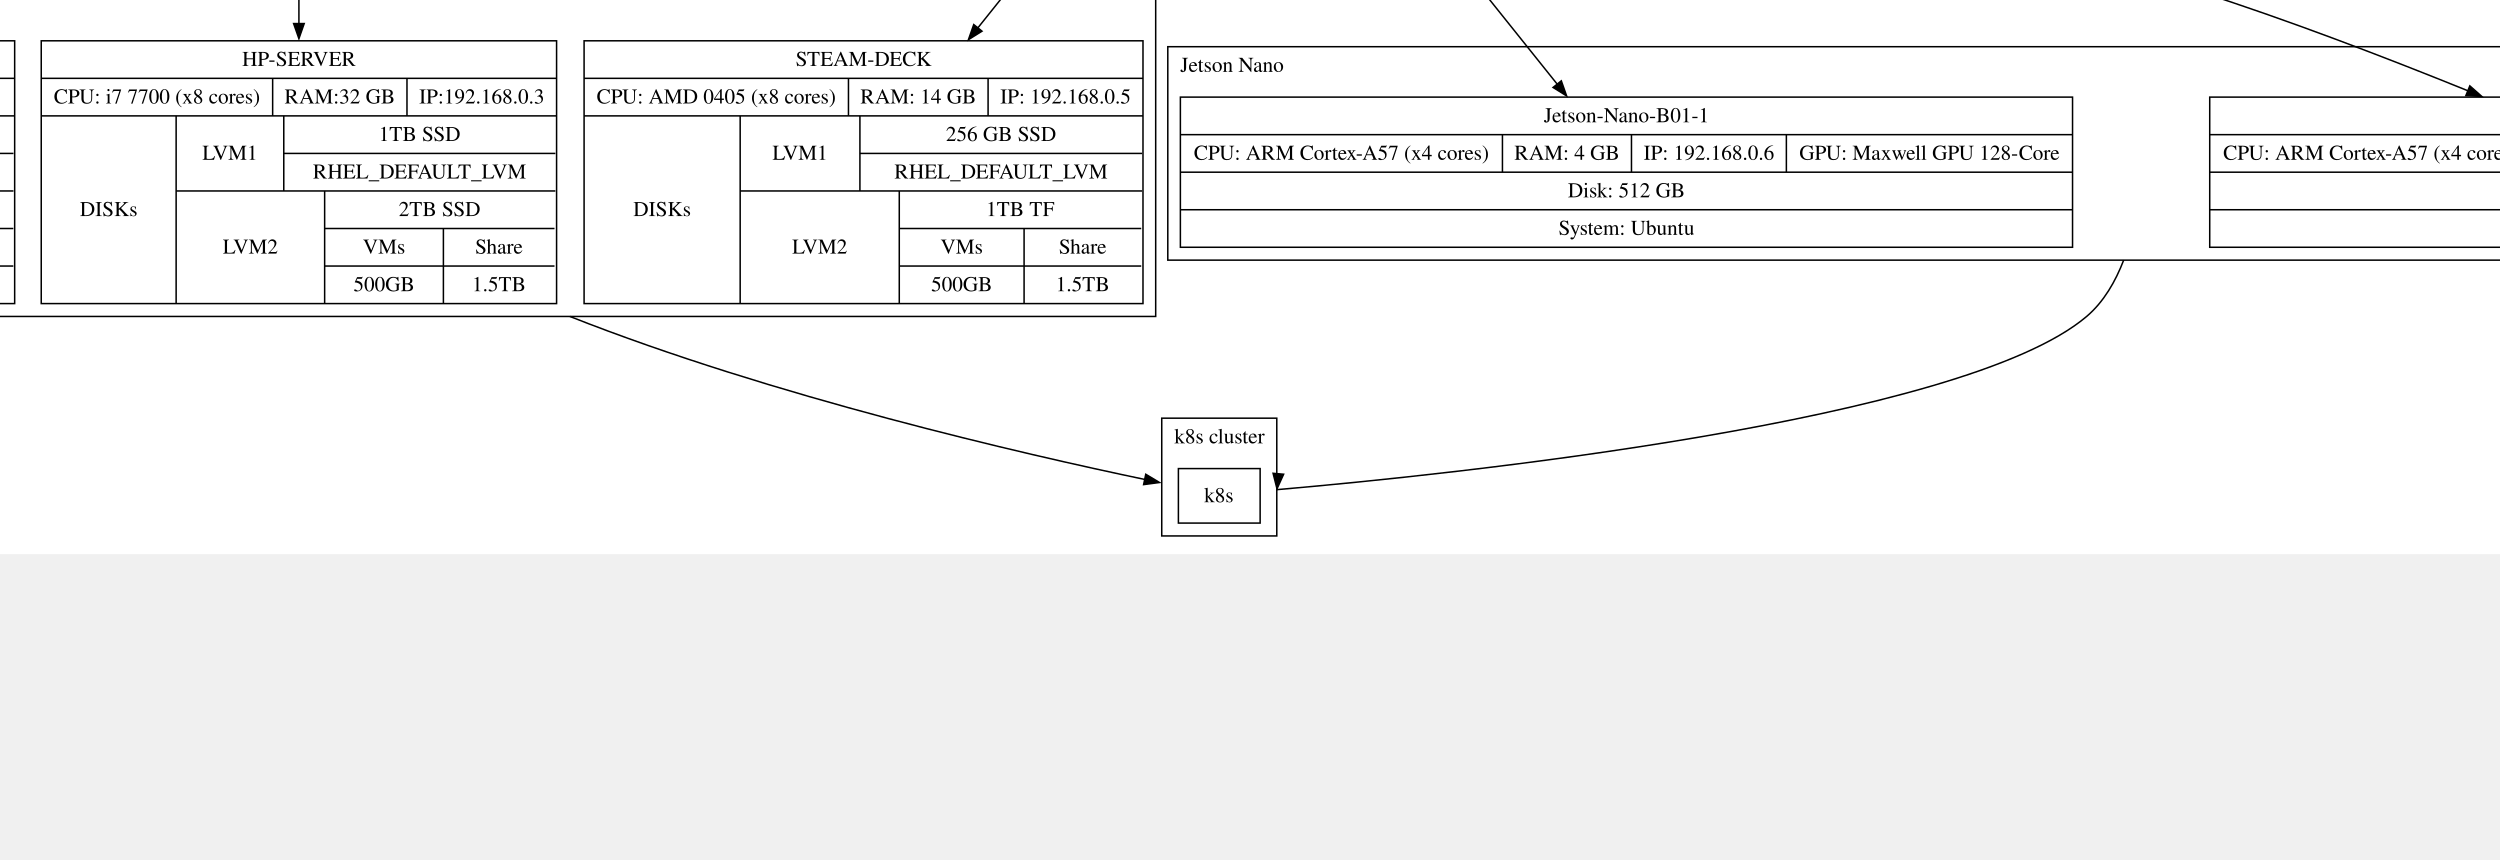
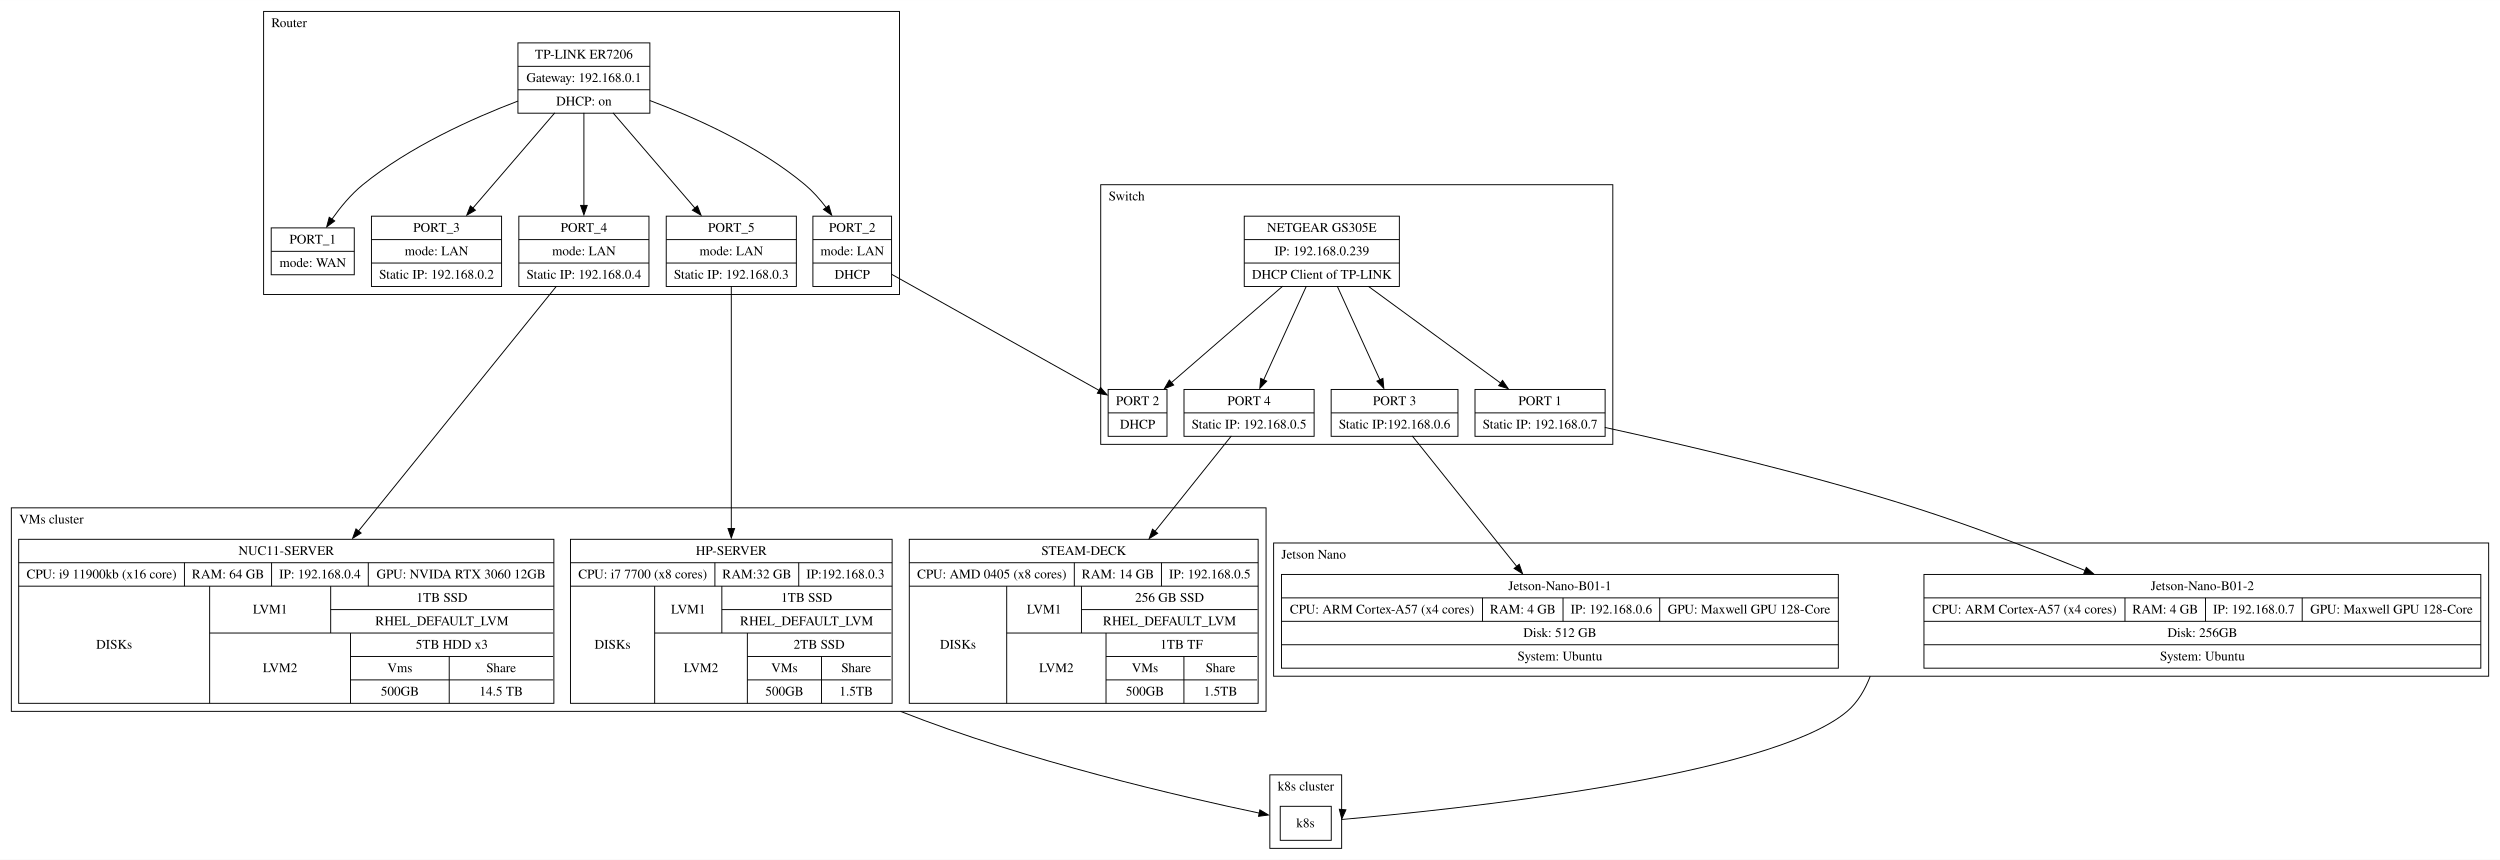
<svg xmlns="http://www.w3.org/2000/svg" width="2646pt" height="910pt" viewBox="0.00 0.00 2646.00 909.80">
-   <g id="graph0" class="graph" transform="translate(-917.279,579.9606) scale(1.60214)" data-name="">
+   <g id="graph0" class="graph" transform="translate(4,905.8) scale(1)" data-name="">
    <polygon fill="white" stroke="none" points="-4,4 -4,-905.8 2642,-905.8 2642,4 -4,4" style="" />
    <g id="clust1" class="cluster" data-name="cluster_router">
      <polygon fill="none" stroke="black" points="275,-594.2 275,-893.8 948,-893.8 948,-594.2 275,-594.2" style="" />
      <text text-anchor="middle" x="302.05" y="-877.2" font-family="Times,serif" font-size="14.00" style="">Router</text>
    </g>
    <g id="clust2" class="cluster" data-name="cluster_switch">
      <polygon fill="none" stroke="black" points="1161,-435.6 1161,-710.4 1703,-710.4 1703,-435.6 1161,-435.6" style="" />
      <text text-anchor="middle" x="1188.44" y="-693.8" font-family="Times,serif" font-size="14.00" style="">Switch</text>
    </g>
    <g id="clust3" class="cluster" data-name="cluster_vm">
      <polygon fill="none" stroke="black" points="8,-153 8,-368.4 1336,-368.4 1336,-153 8,-153" style="" />
      <text text-anchor="middle" x="50.41" y="-351.8" font-family="Times,serif" font-size="14.00" style="">VMs cluster</text>
    </g>
    <g id="clust4" class="cluster" data-name="cluster_jetson">
      <polygon fill="none" stroke="black" points="1344,-190.2 1344,-331.2 2630,-331.2 2630,-190.2 1344,-190.2" style="" />
      <text text-anchor="middle" x="1386.41" y="-314.6" font-family="Times,serif" font-size="14.00" style="">Jetson Nano</text>
    </g>
    <g id="clust5" class="cluster" data-name="cluster_k8s">
      <polygon fill="none" stroke="black" points="1340,-8 1340,-85.8 1416,-85.8 1416,-8 1340,-8" style="" />
      <text text-anchor="middle" x="1378.13" y="-69.2" font-family="Times,serif" font-size="14.00" style="">k8s cluster</text>
    </g>
    <g id="node1" class="node" pointer-events="visible" data-name="TPlink">
      <polygon fill="none" stroke="black" points="544.18,-786.1 544.18,-860.5 683.82,-860.5 683.82,-786.1 544.18,-786.1" style="" />
      <text text-anchor="middle" x="614" y="-843.9" font-family="Times,serif" font-size="14.00" style="">TP-LINK ER7206</text>
      <polyline fill="none" stroke="black" points="544.18,-835.7 683.82,-835.7" style="" />
      <text text-anchor="middle" x="614" y="-819.1" font-family="Times,serif" font-size="14.00" style="">Gateway: 192.168.0.1</text>
      <polyline fill="none" stroke="black" points="544.18,-810.9 683.82,-810.9" style="" />
      <text text-anchor="middle" x="614" y="-794.3" font-family="Times,serif" font-size="14.00" style="">DHCP: on</text>
    </g>
    <g id="node2" class="node" pointer-events="visible" data-name="P1">
      <polygon fill="none" stroke="black" points="283.04,-615.1 283.04,-664.7 370.96,-664.7 370.96,-615.1 283.04,-615.1" style="" />
      <text text-anchor="middle" x="327" y="-648.1" font-family="Times,serif" font-size="14.00" style="">PORT_1</text>
      <polyline fill="none" stroke="black" points="283.04,-639.9 370.96,-639.9" style="" />
      <text text-anchor="middle" x="327" y="-623.3" font-family="Times,serif" font-size="14.00" style="">mode: WAN</text>
    </g>
    <g id="edge1" class="edge" data-name="TPlink-&gt;P1">
      <path fill="none" stroke="black" d="M544.32,-798.99C495.01,-780.23 429.18,-750.39 380,-710.4 367.43,-700.18 356.12,-686.39 347.22,-673.79" style="" />
      <polygon fill="black" stroke="black" points="350.25,-672.03 341.74,-665.72 344.46,-675.96 350.25,-672.03" style="" />
    </g>
    <g id="node3" class="node" pointer-events="visible" data-name="P3">
      <polygon fill="none" stroke="black" points="389.14,-602.7 389.14,-677.1 526.86,-677.1 526.86,-602.7 389.14,-602.7" style="" />
      <text text-anchor="middle" x="458" y="-660.5" font-family="Times,serif" font-size="14.00" style="">PORT_3</text>
      <polyline fill="none" stroke="black" points="389.14,-652.3 526.86,-652.3" style="" />
      <text text-anchor="middle" x="458" y="-635.7" font-family="Times,serif" font-size="14.00" style="">mode: LAN</text>
      <polyline fill="none" stroke="black" points="389.14,-627.5 526.86,-627.5" style="" />
      <text text-anchor="middle" x="458" y="-610.9" font-family="Times,serif" font-size="14.00" style="">Static IP: 192.168.0.2</text>
    </g>
    <g id="edge3" class="edge" data-name="TPlink-&gt;P3">
      <path fill="none" stroke="black" d="M583.18,-786.46C558.26,-757.49 523.06,-716.55 496.32,-685.46" style="" />
      <polygon fill="black" stroke="black" points="499.18,-683.42 490.01,-678.12 493.88,-687.99 499.18,-683.42" style="" />
    </g>
    <g id="node4" class="node" pointer-events="visible" data-name="P4">
      <polygon fill="none" stroke="black" points="545.14,-602.7 545.14,-677.1 682.86,-677.1 682.86,-602.7 545.14,-602.7" style="" />
      <text text-anchor="middle" x="614" y="-660.5" font-family="Times,serif" font-size="14.00" style="">PORT_4</text>
      <polyline fill="none" stroke="black" points="545.14,-652.3 682.86,-652.3" style="" />
      <text text-anchor="middle" x="614" y="-635.7" font-family="Times,serif" font-size="14.00" style="">mode: LAN</text>
      <polyline fill="none" stroke="black" points="545.14,-627.5 682.86,-627.5" style="" />
      <text text-anchor="middle" x="614" y="-610.9" font-family="Times,serif" font-size="14.00" style="">Static IP: 192.168.0.4</text>
    </g>
    <g id="edge4" class="edge" data-name="TPlink-&gt;P4">
      <path fill="none" stroke="black" d="M614,-786.46C614,-758.35 614,-718.99 614,-688.28" style="" />
      <polygon fill="black" stroke="black" points="617.5,-688.49 614,-678.49 610.5,-688.49 617.5,-688.49" style="" />
    </g>
    <g id="node5" class="node" pointer-events="visible" data-name="P5">
      <polygon fill="none" stroke="black" points="701.14,-602.7 701.14,-677.1 838.86,-677.1 838.86,-602.7 701.14,-602.7" style="" />
      <text text-anchor="middle" x="770" y="-660.5" font-family="Times,serif" font-size="14.00" style="">PORT_5</text>
      <polyline fill="none" stroke="black" points="701.14,-652.3 838.86,-652.3" style="" />
      <text text-anchor="middle" x="770" y="-635.7" font-family="Times,serif" font-size="14.00" style="">mode: LAN</text>
      <polyline fill="none" stroke="black" points="701.14,-627.5 838.86,-627.5" style="" />
      <text text-anchor="middle" x="770" y="-610.9" font-family="Times,serif" font-size="14.00" style="">Static IP: 192.168.0.3</text>
    </g>
    <g id="edge5" class="edge" data-name="TPlink-&gt;P5">
      <path fill="none" stroke="black" d="M644.82,-786.46C669.74,-757.49 704.94,-716.55 731.68,-685.46" style="" />
      <polygon fill="black" stroke="black" points="734.12,-687.99 737.99,-678.12 728.82,-683.42 734.12,-687.99" style="" />
    </g>
    <g id="node6" class="node" pointer-events="visible" data-name="P2">
      <polygon fill="none" stroke="black" points="856.37,-602.7 856.37,-677.1 939.63,-677.1 939.63,-602.7 856.37,-602.7" style="" />
      <text text-anchor="middle" x="898" y="-660.5" font-family="Times,serif" font-size="14.00" style="">PORT_2</text>
      <polyline fill="none" stroke="black" points="856.37,-652.3 939.63,-652.3" style="" />
      <text text-anchor="middle" x="898" y="-635.7" font-family="Times,serif" font-size="14.00" style="">mode: LAN</text>
      <polyline fill="none" stroke="black" points="856.37,-627.5 939.63,-627.5" style="" />
      <text text-anchor="middle" x="898" y="-610.9" font-family="Times,serif" font-size="14.00" style="">DHCP</text>
    </g>
    <g id="edge2" class="edge" data-name="TPlink-&gt;P2">
      <path fill="none" stroke="black" d="M683.75,-799.51C733.26,-780.95 799.3,-751.14 848,-710.4 856.29,-703.46 863.91,-694.86 870.56,-686.09" style="" />
      <polygon fill="black" stroke="black" points="873.25,-688.35 876.26,-678.19 867.57,-684.26 873.25,-688.35" style="" />
    </g>
    <g id="node14" class="node" pointer-events="visible" data-name="NUC">
      <polygon fill="none" stroke="black" points="15.78,-161.5 15.78,-335.1 582.22,-335.1 582.22,-161.5 15.78,-161.5" style="" />
      <text text-anchor="middle" x="299" y="-318.5" font-family="Times,serif" font-size="14.00" style="">NUC11-SERVER</text>
      <polyline fill="none" stroke="black" points="15.78,-310.3 582.22,-310.3" style="" />
      <text text-anchor="middle" x="103.49" y="-293.7" font-family="Times,serif" font-size="14.00" style="">CPU: i9 11900kb (x16 core)</text>
      <polyline fill="none" stroke="black" points="191.2,-285.5 191.2,-310.3" style="" />
      <text text-anchor="middle" x="237.32" y="-293.7" font-family="Times,serif" font-size="14.00" style="">RAM: 64 GB</text>
      <polyline fill="none" stroke="black" points="283.44,-285.5 283.44,-310.3" style="" />
      <text text-anchor="middle" x="334.61" y="-293.7" font-family="Times,serif" font-size="14.00" style="">IP: 192.168.0.4</text>
      <polyline fill="none" stroke="black" points="385.78,-285.5 385.78,-310.3" style="" />
      <text text-anchor="middle" x="484" y="-293.7" font-family="Times,serif" font-size="14.00" style="">GPU: NVIDA RTX 3060 12GB</text>
      <polyline fill="none" stroke="black" points="15.78,-285.5 582.22,-285.5" style="" />
      <text text-anchor="middle" x="116.83" y="-219.3" font-family="Times,serif" font-size="14.00" style="">DISKs</text>
      <polyline fill="none" stroke="black" points="217.89,-161.5 217.89,-285.5" style="" />
      <text text-anchor="middle" x="281.95" y="-256.5" font-family="Times,serif" font-size="14.00" style="">LVM1</text>
      <polyline fill="none" stroke="black" points="346,-235.9 346,-285.5" style="" />
      <text text-anchor="middle" x="463.72" y="-268.9" font-family="Times,serif" font-size="14.00" style="">1TB SSD</text>
      <polyline fill="none" stroke="black" points="346,-260.7 581.44,-260.7" style="" />
      <text text-anchor="middle" x="463.72" y="-244.1" font-family="Times,serif" font-size="14.00" style="">RHEL_DEFAULT_LVM</text>
      <polyline fill="none" stroke="black" points="217.89,-235.9 581.44,-235.9" style="" />
      <text text-anchor="middle" x="292.45" y="-194.5" font-family="Times,serif" font-size="14.00" style="">LVM2</text>
      <polyline fill="none" stroke="black" points="367,-161.5 367,-235.9" style="" />
      <text text-anchor="middle" x="474.17" y="-219.3" font-family="Times,serif" font-size="14.00" style="">5TB HDD x3</text>
      <polyline fill="none" stroke="black" points="367,-211.1 581.34,-211.1" style="" />
      <text text-anchor="middle" x="419.23" y="-194.5" font-family="Times,serif" font-size="14.00" style="">Vms</text>
      <polyline fill="none" stroke="black" points="367,-186.3 471.45,-186.3" style="" />
      <text text-anchor="middle" x="419.23" y="-169.7" font-family="Times,serif" font-size="14.00" style="">500GB</text>
      <polyline fill="none" stroke="black" points="471.45,-161.5 471.45,-211.1" style="" />
      <text text-anchor="middle" x="526.4" y="-194.5" font-family="Times,serif" font-size="14.00" style="">Share</text>
      <polyline fill="none" stroke="black" points="471.45,-186.3 581.34,-186.3" style="" />
      <text text-anchor="middle" x="526.4" y="-169.7" font-family="Times,serif" font-size="14.00" style="">14.5 TB</text>
    </g>
    <g id="edge11" class="edge" data-name="P4-&gt;NUC">
      <path fill="none" stroke="black" d="M584.93,-602.95C537.71,-544.54 442.84,-427.2 375.33,-343.71" style="" />
      <polygon fill="black" stroke="black" points="378.23,-341.73 369.23,-336.16 372.79,-346.13 378.23,-341.73" style="" />
    </g>
    <g id="node13" class="node" pointer-events="visible" data-name="HP">
      <polygon fill="none" stroke="black" points="599.78,-161.5 599.78,-335.1 940.22,-335.1 940.22,-161.5 599.78,-161.5" style="" />
      <text text-anchor="middle" x="770" y="-318.5" font-family="Times,serif" font-size="14.00" style="">HP-SERVER</text>
      <polyline fill="none" stroke="black" points="599.78,-310.3 940.22,-310.3" style="" />
      <text text-anchor="middle" x="676.21" y="-293.7" font-family="Times,serif" font-size="14.00" style="">CPU: i7 7700 (x8 cores)</text>
      <polyline fill="none" stroke="black" points="752.65,-285.5 752.65,-310.3" style="" />
      <text text-anchor="middle" x="797.02" y="-293.7" font-family="Times,serif" font-size="14.00" style="">RAM:32 GB</text>
      <polyline fill="none" stroke="black" points="841.39,-285.5 841.39,-310.3" style="" />
      <text text-anchor="middle" x="890.81" y="-293.7" font-family="Times,serif" font-size="14.00" style="">IP:192.168.0.3</text>
      <polyline fill="none" stroke="black" points="599.78,-285.5 940.22,-285.5" style="" />
      <text text-anchor="middle" x="644.33" y="-219.3" font-family="Times,serif" font-size="14.00" style="">DISKs</text>
      <polyline fill="none" stroke="black" points="688.89,-161.5 688.89,-285.5" style="" />
      <text text-anchor="middle" x="724.45" y="-256.5" font-family="Times,serif" font-size="14.00" style="">LVM1</text>
      <polyline fill="none" stroke="black" points="760,-235.9 760,-285.5" style="" />
      <text text-anchor="middle" x="849.72" y="-268.9" font-family="Times,serif" font-size="14.00" style="">1TB SSD</text>
      <polyline fill="none" stroke="black" points="760,-260.7 939.44,-260.7" style="" />
      <text text-anchor="middle" x="849.72" y="-244.1" font-family="Times,serif" font-size="14.00" style="">RHEL_DEFAULT_LVM</text>
      <polyline fill="none" stroke="black" points="688.89,-235.9 939.44,-235.9" style="" />
      <text text-anchor="middle" x="737.95" y="-194.5" font-family="Times,serif" font-size="14.00" style="">LVM2</text>
      <polyline fill="none" stroke="black" points="787,-161.5 787,-235.9" style="" />
      <text text-anchor="middle" x="862.92" y="-219.3" font-family="Times,serif" font-size="14.00" style="">2TB SSD</text>
      <polyline fill="none" stroke="black" points="787,-211.1 938.84,-211.1" style="" />
      <text text-anchor="middle" x="826.23" y="-194.5" font-family="Times,serif" font-size="14.00" style="">VMs</text>
      <polyline fill="none" stroke="black" points="787,-186.3 865.45,-186.3" style="" />
      <text text-anchor="middle" x="826.23" y="-169.7" font-family="Times,serif" font-size="14.00" style="">500GB</text>
      <polyline fill="none" stroke="black" points="865.45,-161.5 865.45,-211.1" style="" />
      <text text-anchor="middle" x="902.15" y="-194.5" font-family="Times,serif" font-size="14.00" style="">Share</text>
      <polyline fill="none" stroke="black" points="865.45,-186.3 938.84,-186.3" style="" />
      <text text-anchor="middle" x="902.15" y="-169.7" font-family="Times,serif" font-size="14.00" style="">1.5TB</text>
    </g>
    <g id="edge10" class="edge" data-name="P5-&gt;HP">
      <path fill="none" stroke="black" d="M770,-602.95C770,-545.13 770,-429.57 770,-346.26" style="" />
      <polygon fill="black" stroke="black" points="773.5,-346.49 770,-336.49 766.5,-346.49 773.5,-346.49" style="" />
    </g>
    <g id="node11" class="node" pointer-events="visible" data-name="SP2">
      <polygon fill="none" stroke="black" points="1168.86,-444.1 1168.86,-493.7 1231.14,-493.7 1231.14,-444.1 1168.86,-444.1" style="" />
      <text text-anchor="middle" x="1200" y="-477.1" font-family="Times,serif" font-size="14.00" style="">PORT 2</text>
      <polyline fill="none" stroke="black" points="1168.86,-468.9 1231.14,-468.9" style="" />
      <text text-anchor="middle" x="1200" y="-452.3" font-family="Times,serif" font-size="14.00" style="">DHCP</text>
    </g>
    <g id="edge13" class="edge" data-name="P2-&gt;SP2">
      <path fill="none" stroke="black" d="M939.36,-615.76C997.27,-583.35 1101.86,-524.82 1159.37,-492.64" style="" />
      <polygon fill="black" stroke="black" points="1160.86,-495.81 1167.88,-487.87 1157.44,-489.7 1160.86,-495.81" style="" />
    </g>
    <g id="node7" class="node" pointer-events="visible" data-name="Switch">
      <polygon fill="none" stroke="black" points="1312.92,-602.7 1312.92,-677.1 1477.08,-677.1 1477.08,-602.7 1312.92,-602.7" style="" />
      <text text-anchor="middle" x="1395" y="-660.5" font-family="Times,serif" font-size="14.00" style="">NETGEAR GS305E</text>
      <polyline fill="none" stroke="black" points="1312.92,-652.3 1477.08,-652.3" style="" />
      <text text-anchor="middle" x="1395" y="-635.7" font-family="Times,serif" font-size="14.00" style="">IP: 192.168.0.239</text>
      <polyline fill="none" stroke="black" points="1312.92,-627.5 1477.08,-627.5" style="" />
      <text text-anchor="middle" x="1395" y="-610.9" font-family="Times,serif" font-size="14.00" style="">DHCP Client of TP-LINK</text>
    </g>
    <g id="node8" class="node" pointer-events="visible" data-name="SP1">
      <polygon fill="none" stroke="black" points="1557.14,-444.1 1557.14,-493.7 1694.86,-493.7 1694.86,-444.1 1557.14,-444.1" style="" />
      <text text-anchor="middle" x="1626" y="-477.1" font-family="Times,serif" font-size="14.00" style="">PORT 1</text>
      <polyline fill="none" stroke="black" points="1557.14,-468.9 1694.86,-468.9" style="" />
      <text text-anchor="middle" x="1626" y="-452.3" font-family="Times,serif" font-size="14.00" style="">Static IP: 192.168.0.7</text>
    </g>
    <g id="edge6" class="edge" data-name="Switch-&gt;SP1">
      <path fill="none" stroke="black" d="M1444.27,-602.85C1485.98,-572.34 1545.09,-529.09 1584.44,-500.3" style="" />
      <polygon fill="black" stroke="black" points="1586.28,-503.3 1592.28,-494.57 1582.15,-497.65 1586.28,-503.3" style="" />
    </g>
    <g id="node9" class="node" pointer-events="visible" data-name="SP4">
      <polygon fill="none" stroke="black" points="1249.14,-444.1 1249.14,-493.7 1386.86,-493.7 1386.86,-444.1 1249.14,-444.1" style="" />
      <text text-anchor="middle" x="1318" y="-477.1" font-family="Times,serif" font-size="14.00" style="">PORT 4</text>
      <polyline fill="none" stroke="black" points="1249.14,-468.9 1386.86,-468.9" style="" />
      <text text-anchor="middle" x="1318" y="-452.3" font-family="Times,serif" font-size="14.00" style="">Static IP: 192.168.0.5</text>
    </g>
    <g id="edge9" class="edge" data-name="Switch-&gt;SP4">
      <path fill="none" stroke="black" d="M1378.67,-603.06C1365.32,-573.76 1346.58,-532.63 1333.47,-503.85" style="" />
      <polygon fill="black" stroke="black" points="1336.7,-502.51 1329.37,-494.86 1330.33,-505.41 1336.7,-502.51" style="" />
    </g>
    <g id="node10" class="node" pointer-events="visible" data-name="SP3">
      <polygon fill="none" stroke="black" points="1404.89,-444.1 1404.89,-493.7 1539.11,-493.7 1539.11,-444.1 1404.89,-444.1" style="" />
      <text text-anchor="middle" x="1472" y="-477.1" font-family="Times,serif" font-size="14.00" style="">PORT 3</text>
      <polyline fill="none" stroke="black" points="1404.89,-468.9 1539.11,-468.9" style="" />
      <text text-anchor="middle" x="1472" y="-452.3" font-family="Times,serif" font-size="14.00" style="">Static IP:192.168.0.6</text>
    </g>
    <g id="edge8" class="edge" data-name="Switch-&gt;SP3">
      <path fill="none" stroke="black" d="M1411.33,-603.06C1424.68,-573.76 1443.42,-532.63 1456.53,-503.85" style="" />
      <polygon fill="black" stroke="black" points="1459.67,-505.41 1460.63,-494.86 1453.3,-502.51 1459.67,-505.41" style="" />
    </g>
    <g id="edge7" class="edge" data-name="Switch-&gt;SP2">
      <path fill="none" stroke="black" d="M1353.65,-603.06C1318.65,-572.73 1269.01,-529.71 1235.72,-500.86" style="" />
      <polygon fill="black" stroke="black" points="1238.2,-498.38 1228.35,-494.47 1233.62,-503.67 1238.2,-498.38" style="" />
    </g>
    <g id="node15" class="node" pointer-events="visible" data-name="J2">
      <polygon fill="none" stroke="black" points="2032.31,-198.7 2032.31,-297.9 2621.69,-297.9 2621.69,-198.7 2032.31,-198.7" style="" />
      <text text-anchor="middle" x="2327" y="-281.3" font-family="Times,serif" font-size="14.00" style="">Jetson-Nano-B01-2</text>
      <polyline fill="none" stroke="black" points="2032.31,-273.1 2621.69,-273.1" style="" />
      <text text-anchor="middle" x="2138.69" y="-256.5" font-family="Times,serif" font-size="14.00" style="">CPU: ARM Cortex-A57 (x4 cores)</text>
      <polyline fill="none" stroke="black" points="2245.07,-248.3 2245.07,-273.1" style="" />
      <text text-anchor="middle" x="2287.69" y="-256.5" font-family="Times,serif" font-size="14.00" style="">RAM: 4 GB</text>
      <polyline fill="none" stroke="black" points="2330.31,-248.3 2330.31,-273.1" style="" />
      <text text-anchor="middle" x="2381.47" y="-256.5" font-family="Times,serif" font-size="14.00" style="">IP: 192.168.0.7</text>
      <polyline fill="none" stroke="black" points="2432.64,-248.3 2432.64,-273.1" style="" />
      <text text-anchor="middle" x="2527.17" y="-256.5" font-family="Times,serif" font-size="14.00" style="">GPU: Maxwell GPU 128-Core</text>
      <polyline fill="none" stroke="black" points="2032.31,-248.3 2621.69,-248.3" style="" />
      <text text-anchor="middle" x="2327" y="-231.7" font-family="Times,serif" font-size="14.00" style="">Disk: 256GB</text>
      <polyline fill="none" stroke="black" points="2032.31,-223.5 2621.69,-223.5" style="" />
      <text text-anchor="middle" x="2327" y="-206.9" font-family="Times,serif" font-size="14.00" style="">System: Ubuntu</text>
    </g>
    <g id="edge15" class="edge" data-name="SP1-&gt;J2">
      <path fill="none" stroke="black" d="M1694.53,-453.52C1774.26,-436.15 1909.47,-404.7 2023,-368.4 2083.11,-349.18 2148.42,-324.15 2203.05,-302.01" style="" />
      <polygon fill="black" stroke="black" points="2204.14,-305.34 2212.08,-298.33 2201.5,-298.86 2204.14,-305.34" style="" />
    </g>
    <g id="node12" class="node" pointer-events="visible" data-name="SD">
      <polygon fill="none" stroke="black" points="958.39,-161.5 958.39,-335.1 1327.61,-335.1 1327.61,-161.5 958.39,-161.5" style="" />
      <text text-anchor="middle" x="1143" y="-318.5" font-family="Times,serif" font-size="14.00" style="">STEAM-DECK</text>
      <polyline fill="none" stroke="black" points="958.39,-310.3 1327.61,-310.3" style="" />
      <text text-anchor="middle" x="1045.71" y="-293.7" font-family="Times,serif" font-size="14.00" style="">CPU: AMD 0405 (x8 cores)</text>
      <polyline fill="none" stroke="black" points="1133.04,-285.5 1133.04,-310.3" style="" />
      <text text-anchor="middle" x="1179.16" y="-293.7" font-family="Times,serif" font-size="14.00" style="">RAM: 14 GB</text>
      <polyline fill="none" stroke="black" points="1225.28,-285.5 1225.28,-310.3" style="" />
      <text text-anchor="middle" x="1276.44" y="-293.7" font-family="Times,serif" font-size="14.00" style="">IP: 192.168.0.5</text>
      <polyline fill="none" stroke="black" points="958.39,-285.5 1327.61,-285.5" style="" />
      <text text-anchor="middle" x="1009.94" y="-219.3" font-family="Times,serif" font-size="14.00" style="">DISKs</text>
      <polyline fill="none" stroke="black" points="1061.5,-161.5 1061.5,-285.5" style="" />
      <text text-anchor="middle" x="1101.06" y="-256.5" font-family="Times,serif" font-size="14.00" style="">LVM1</text>
      <polyline fill="none" stroke="black" points="1140.61,-235.9 1140.61,-285.5" style="" />
      <text text-anchor="middle" x="1233.83" y="-268.9" font-family="Times,serif" font-size="14.00" style="">256 GB SSD</text>
      <polyline fill="none" stroke="black" points="1140.61,-260.7 1327.05,-260.7" style="" />
      <text text-anchor="middle" x="1233.83" y="-244.1" font-family="Times,serif" font-size="14.00" style="">RHEL_DEFAULT_LVM</text>
      <polyline fill="none" stroke="black" points="1061.5,-235.9 1327.05,-235.9" style="" />
      <text text-anchor="middle" x="1114.06" y="-194.5" font-family="Times,serif" font-size="14.00" style="">LVM2</text>
      <polyline fill="none" stroke="black" points="1166.61,-161.5 1166.61,-235.9" style="" />
      <text text-anchor="middle" x="1246.53" y="-219.3" font-family="Times,serif" font-size="14.00" style="">1TB TF</text>
      <polyline fill="none" stroke="black" points="1166.61,-211.1 1326.45,-211.1" style="" />
      <text text-anchor="middle" x="1207.84" y="-194.5" font-family="Times,serif" font-size="14.00" style="">VMs</text>
      <polyline fill="none" stroke="black" points="1166.61,-186.3 1249.06,-186.3" style="" />
      <text text-anchor="middle" x="1207.84" y="-169.7" font-family="Times,serif" font-size="14.00" style="">500GB</text>
      <polyline fill="none" stroke="black" points="1249.06,-161.5 1249.06,-211.1" style="" />
      <text text-anchor="middle" x="1287.76" y="-194.5" font-family="Times,serif" font-size="14.00" style="">Share</text>
      <polyline fill="none" stroke="black" points="1249.06,-186.3 1326.45,-186.3" style="" />
      <text text-anchor="middle" x="1287.76" y="-169.7" font-family="Times,serif" font-size="14.00" style="">1.5TB</text>
    </g>
    <g id="edge12" class="edge" data-name="SP4-&gt;SD">
      <path fill="none" stroke="black" d="M1299.27,-444.51C1279.84,-420.24 1248.2,-380.71 1218.44,-343.54" style="" />
      <polygon fill="black" stroke="black" points="1221.26,-341.46 1212.28,-335.84 1215.8,-345.83 1221.26,-341.46" style="" />
    </g>
    <g id="node17" class="node" pointer-events="visible" data-name="J1">
      <polygon fill="none" stroke="black" points="1352.31,-198.7 1352.31,-297.9 1941.69,-297.9 1941.69,-198.7 1352.31,-198.7" style="" />
      <text text-anchor="middle" x="1647" y="-281.3" font-family="Times,serif" font-size="14.00" style="">Jetson-Nano-B01-1</text>
      <polyline fill="none" stroke="black" points="1352.31,-273.1 1941.69,-273.1" style="" />
      <text text-anchor="middle" x="1458.69" y="-256.5" font-family="Times,serif" font-size="14.00" style="">CPU: ARM Cortex-A57 (x4 cores)</text>
      <polyline fill="none" stroke="black" points="1565.07,-248.3 1565.07,-273.1" style="" />
      <text text-anchor="middle" x="1607.69" y="-256.5" font-family="Times,serif" font-size="14.00" style="">RAM: 4 GB</text>
      <polyline fill="none" stroke="black" points="1650.31,-248.3 1650.31,-273.1" style="" />
      <text text-anchor="middle" x="1701.47" y="-256.5" font-family="Times,serif" font-size="14.00" style="">IP: 192.168.0.6</text>
      <polyline fill="none" stroke="black" points="1752.64,-248.3 1752.64,-273.1" style="" />
      <text text-anchor="middle" x="1847.17" y="-256.5" font-family="Times,serif" font-size="14.00" style="">GPU: Maxwell GPU 128-Core</text>
      <polyline fill="none" stroke="black" points="1352.31,-248.3 1941.69,-248.3" style="" />
      <text text-anchor="middle" x="1647" y="-231.7" font-family="Times,serif" font-size="14.00" style="">Disk: 512 GB</text>
      <polyline fill="none" stroke="black" points="1352.31,-223.5 1941.69,-223.5" style="" />
      <text text-anchor="middle" x="1647" y="-206.9" font-family="Times,serif" font-size="14.00" style="">System: Ubuntu</text>
    </g>
    <g id="edge14" class="edge" data-name="SP3-&gt;J1">
      <path fill="none" stroke="black" d="M1490.73,-444.51C1516.93,-411.77 1565.37,-351.27 1601.4,-306.27" style="" />
      <polygon fill="black" stroke="black" points="1603.96,-308.66 1607.48,-298.67 1598.5,-304.28 1603.96,-308.66" style="" />
    </g>
    <g id="node18" class="node" pointer-events="visible" data-name="k8s">
      <polygon fill="none" stroke="black" points="1351,-16.5 1351,-52.5 1405,-52.5 1405,-16.5 1351,-16.5" style="" />
      <text text-anchor="middle" x="1377.72" y="-30.3" font-family="Times,serif" font-size="14.00" style="">k8s</text>
    </g>
    <g id="edge16" class="edge" data-name="HP-&gt;k8s">
      <path fill="none" stroke="black" d="M949,-153C1082.54,-100.27 1248.39,-62.15 1329.18,-45.24" style="" />
      <polygon fill="black" stroke="black" points="1329.44,-48.76 1338.52,-43.3 1328.02,-41.91 1329.44,-48.76" style="" />
    </g>
    <g id="node16" class="node" pointer-events="visible" data-name="J">

</g>
    <g id="edge17" class="edge" data-name="J-&gt;k8s">
      <path fill="none" stroke="black" d="M1975.47,-190.2C1970.14,-176.29 1962.36,-162.65 1951,-153 1869.06,-83.39 1530.62,-48.54 1416.09,-38.58" style="" />
      <polygon fill="black" stroke="black" points="1420.52,-48.77 1416.14,-39.12 1413.55,-49.39 1420.52,-48.77" style="" />
    </g>
  </g>
</svg>
